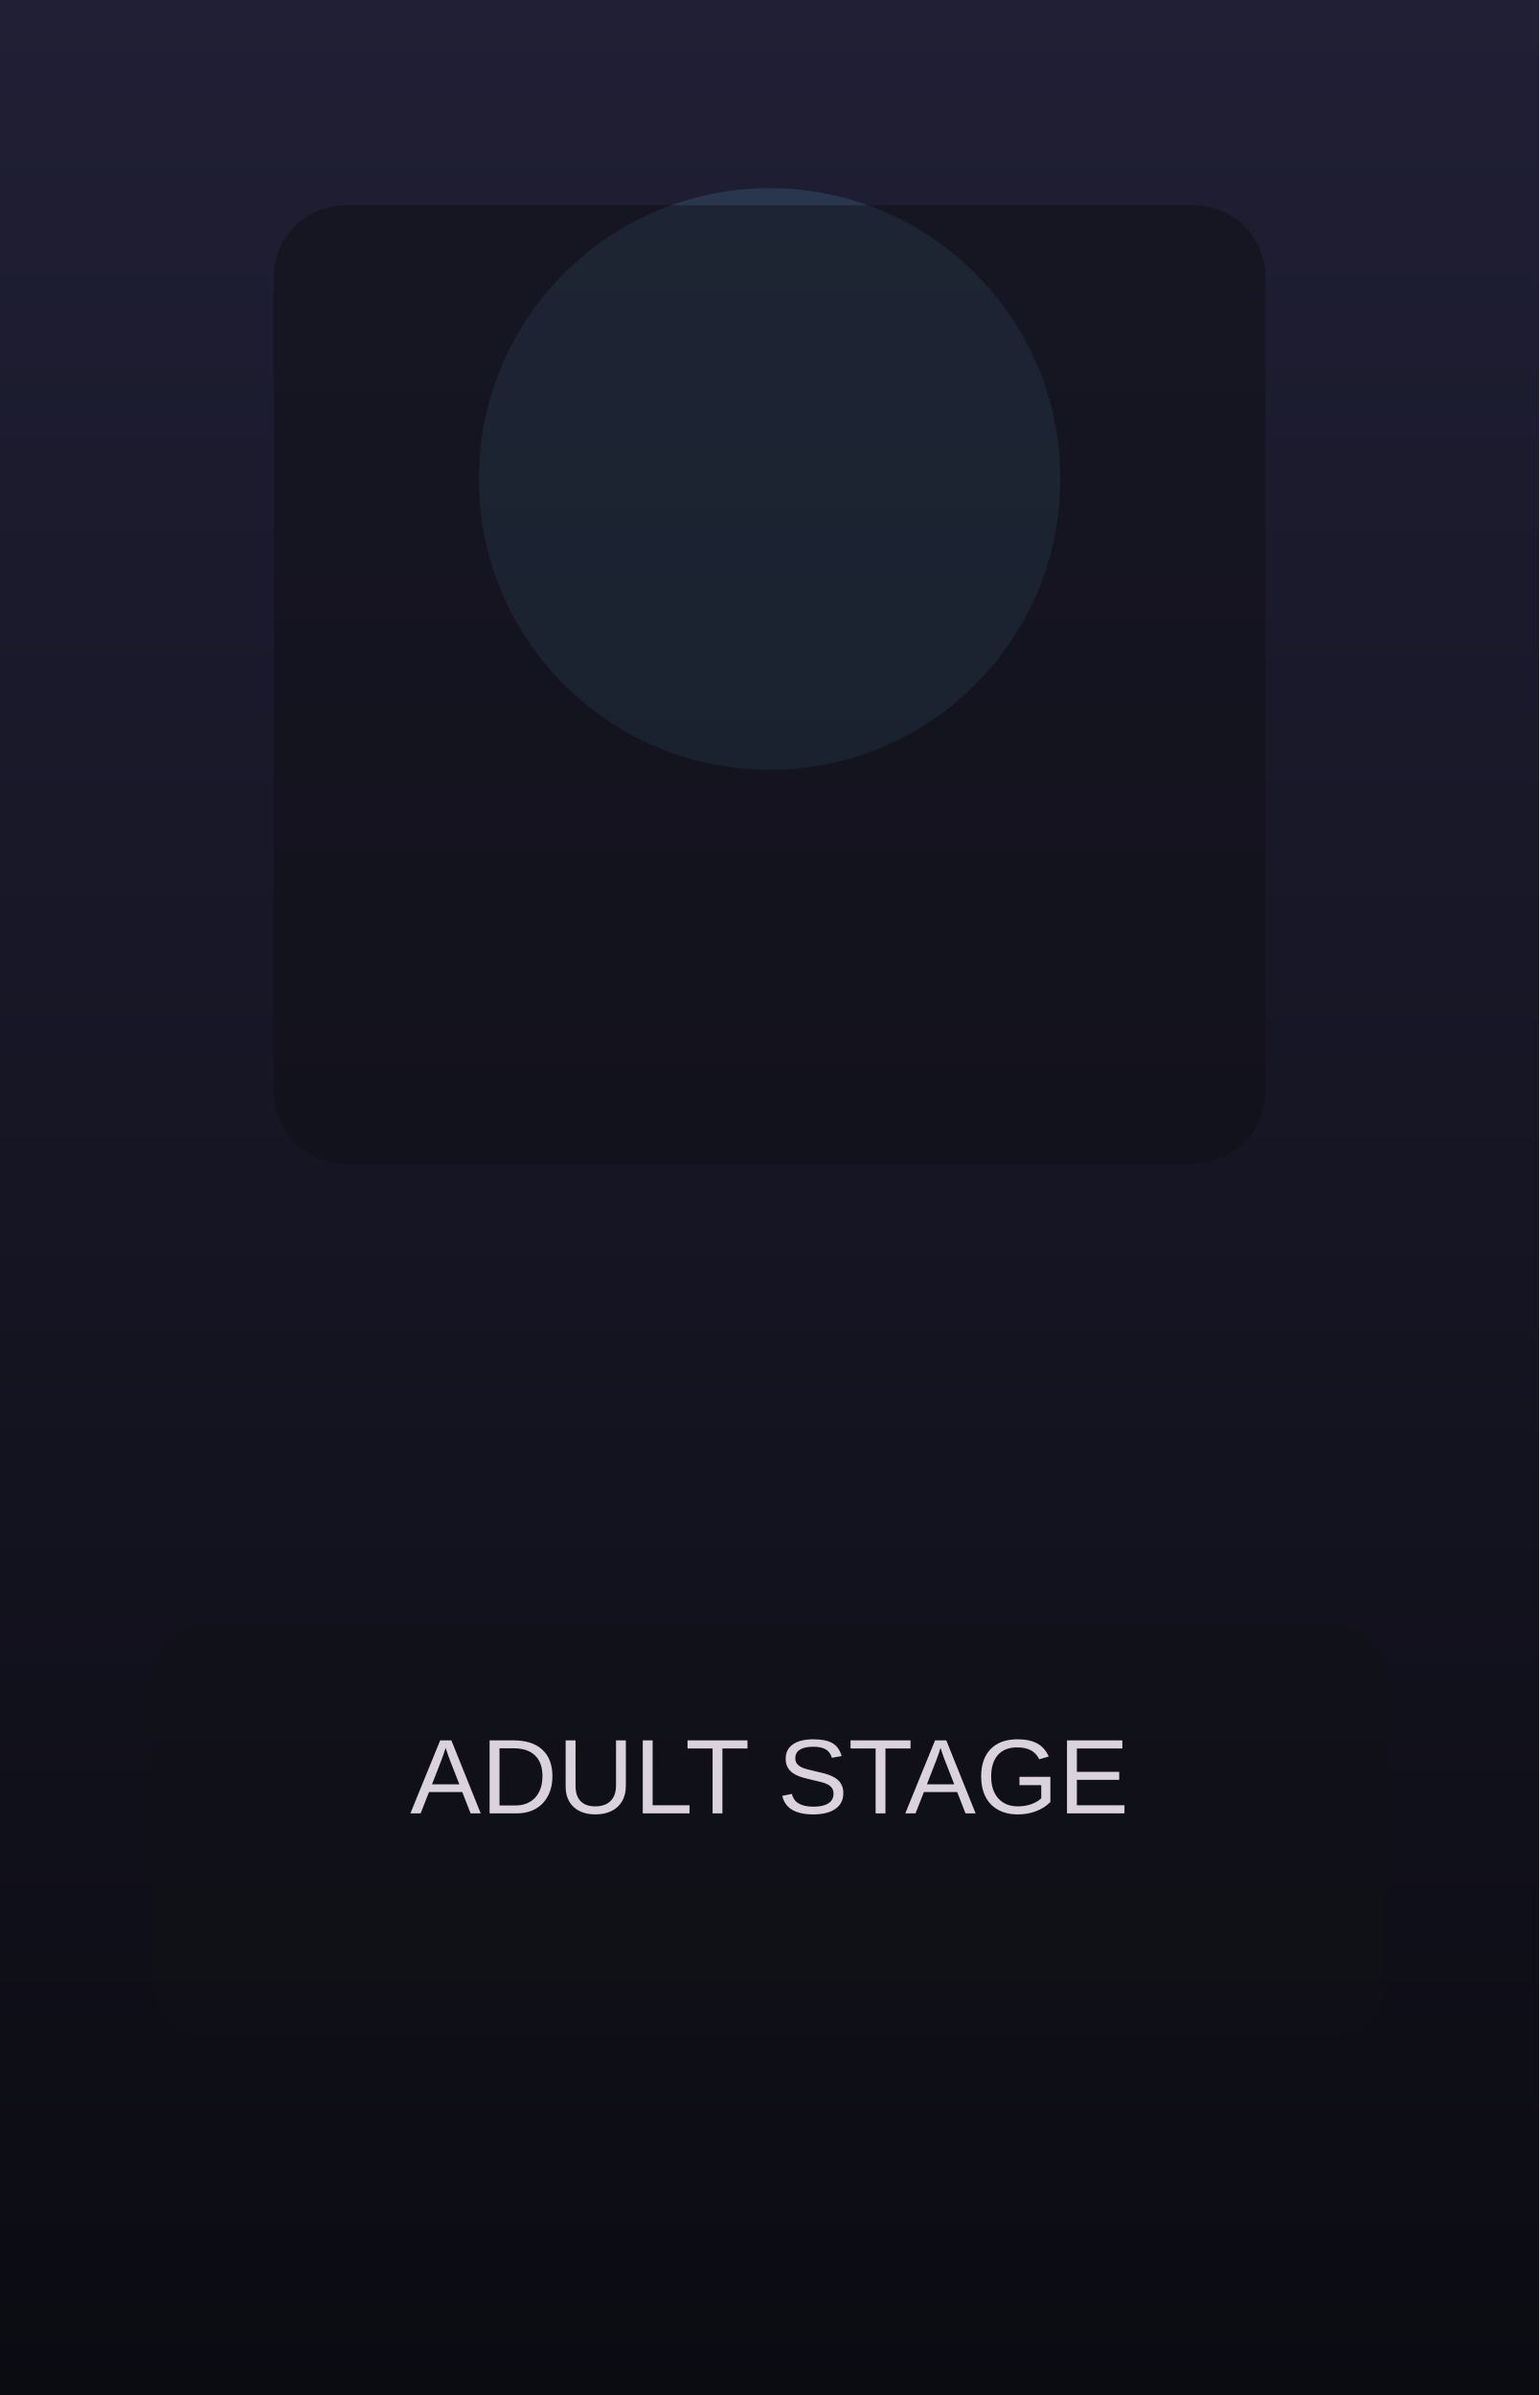
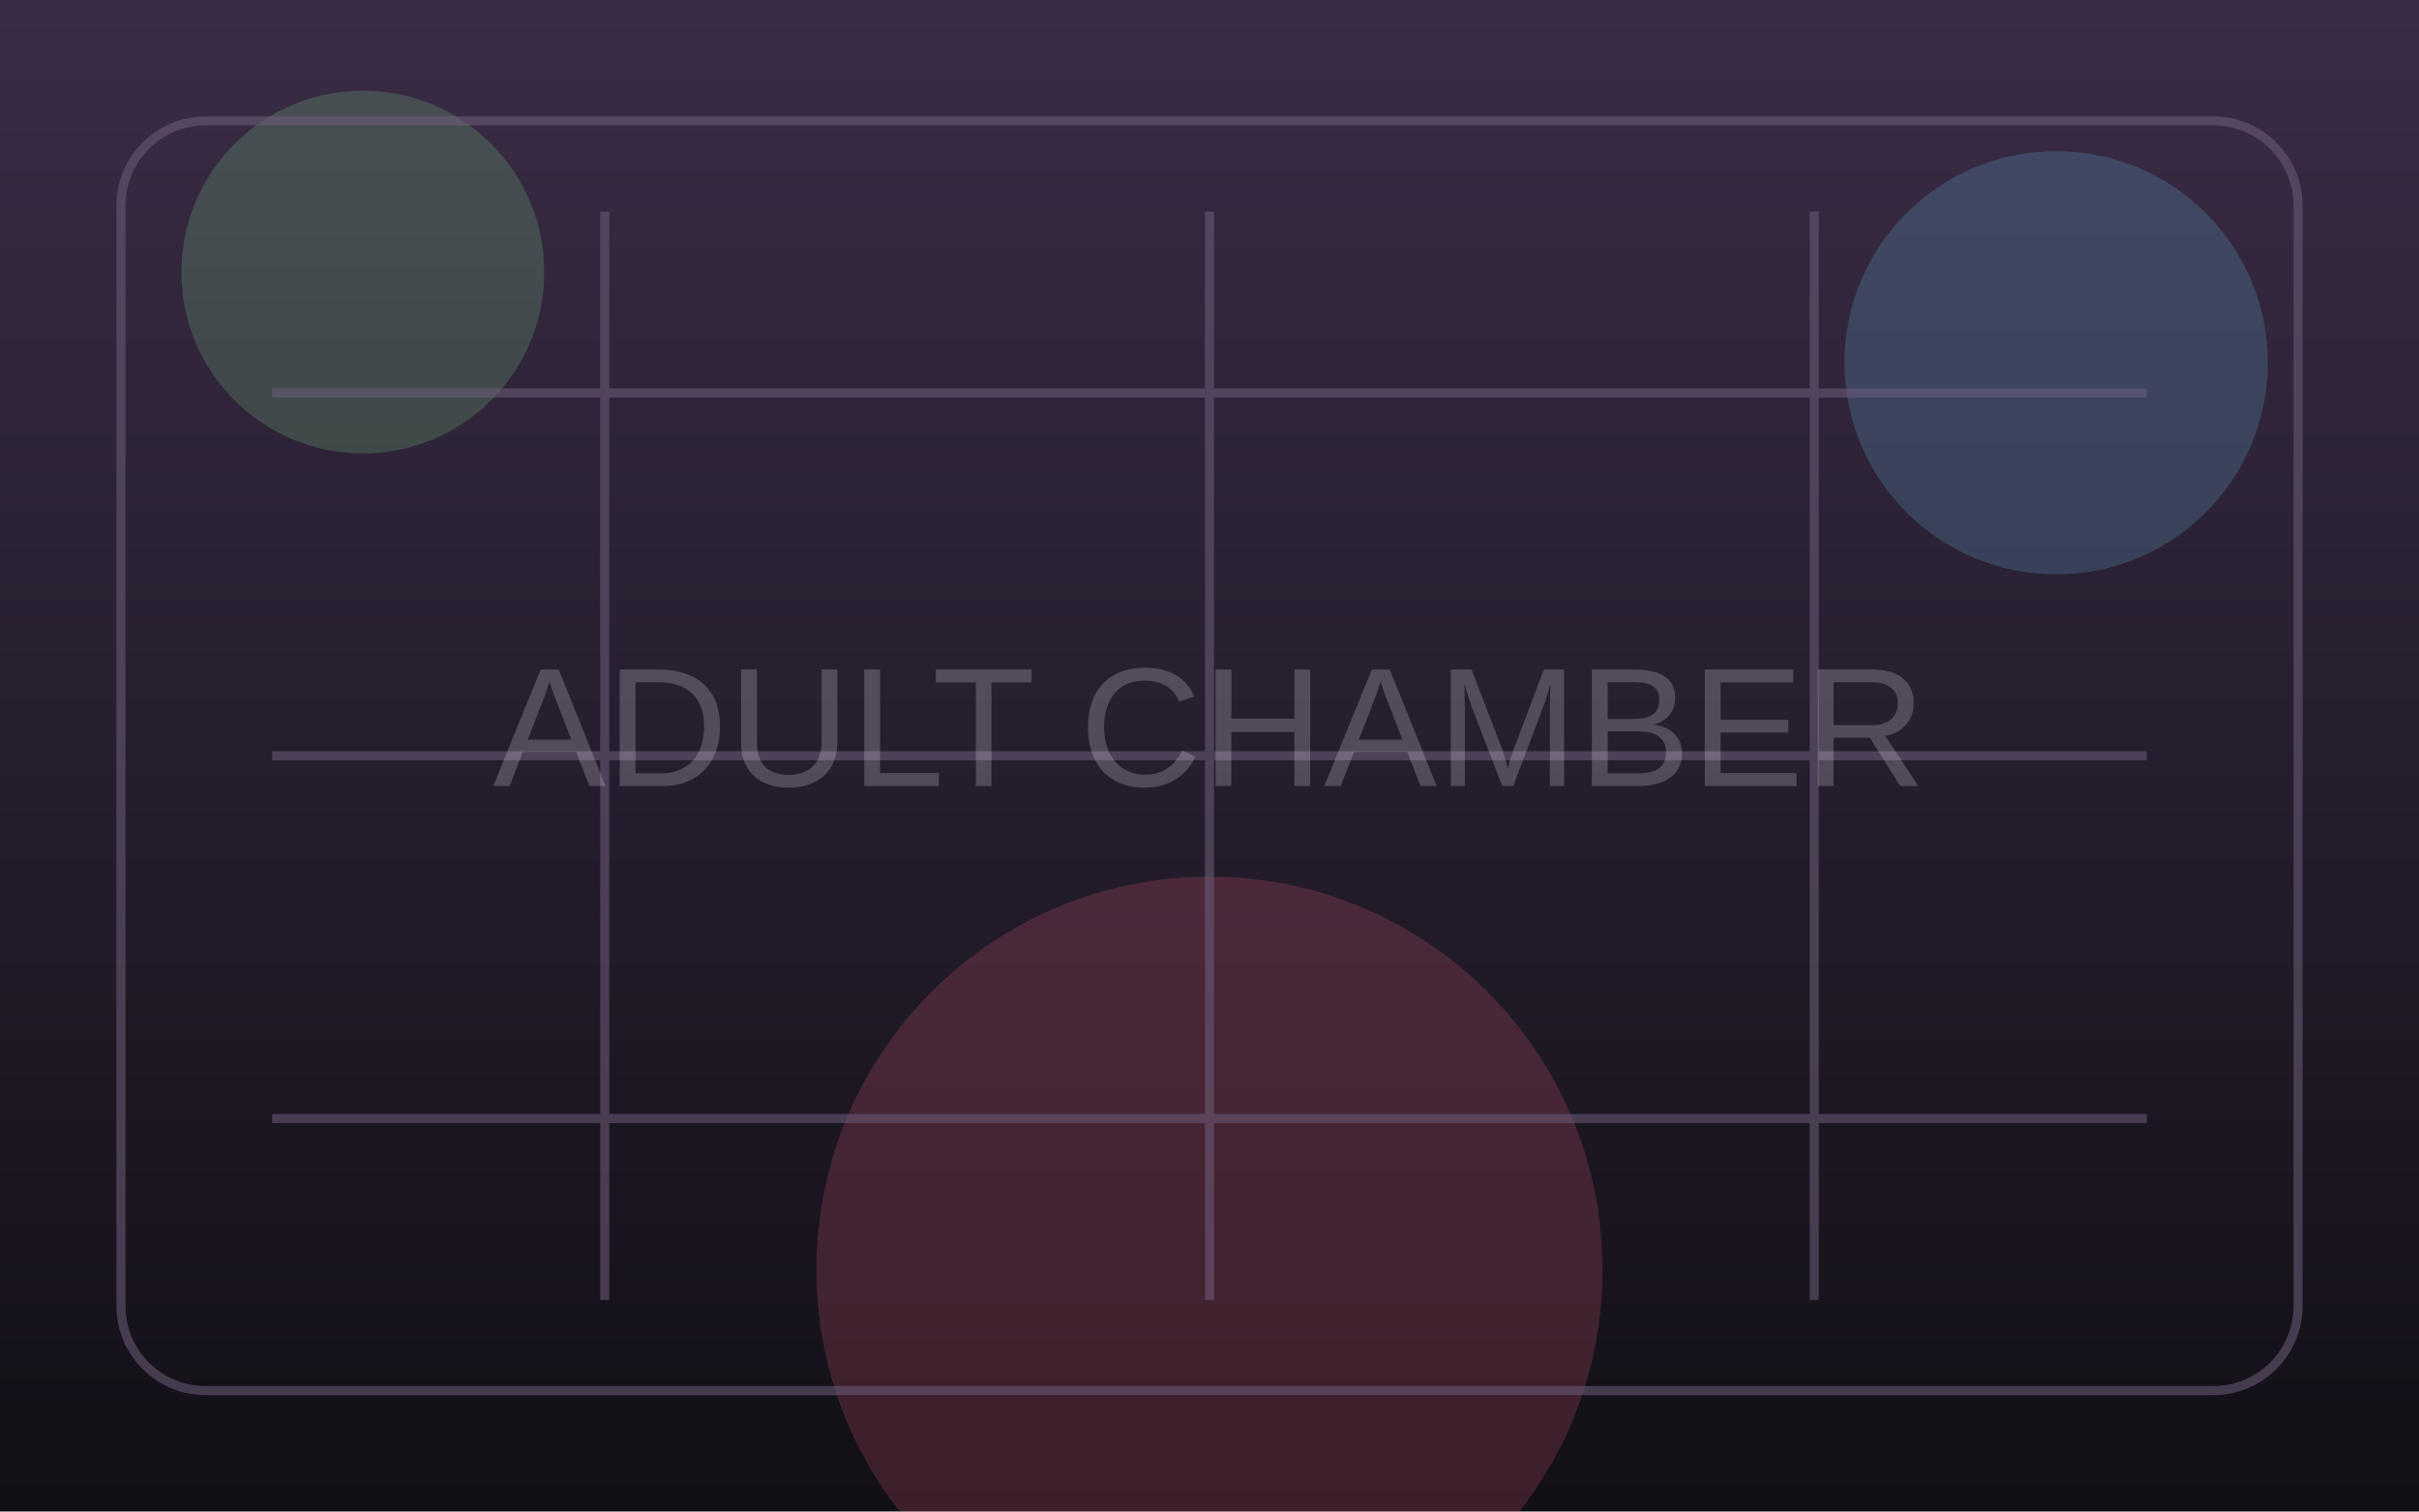
- <svg xmlns="http://www.w3.org/2000/svg" viewBox="0 0 900 1400">
+ <svg xmlns="http://www.w3.org/2000/svg" viewBox="0 0 800 500">
  <defs>
-     <linearGradient id="g" x1="0" y1="0" x2="0" y2="1">
-       <stop offset="0%" stop-color="#201f35" />
-       <stop offset="100%" stop-color="#0b0b12" />
+     <linearGradient id="g" x1="0" x2="0" y1="0" y2="1">
+       <stop offset="0%" stop-color="#3a2c46" />
+       <stop offset="100%" stop-color="#120f16" />
    </linearGradient>
  </defs>
-   <rect width="900" height="1400" fill="url(#g)" />
-   <circle cx="450" cy="280" r="170" fill="#74d4ff" opacity="0.14" />
-   <rect x="90" y="950" width="720" height="240" rx="30" fill="#101015" opacity="0.55" />
-   <rect x="160" y="120" width="580" height="560" rx="42" fill="#0e0d12" opacity="0.45" />
-   <text x="450" y="1060" text-anchor="middle" font-family="Arial" font-size="62" fill="#f0e8f4" opacity="0.9">ADULT STAGE</text>
+   <rect width="800" height="500" fill="url(#g)" />
+   <g opacity="0.18">
+     <circle cx="120" cy="90" r="60" fill="#8af594" />
+     <circle cx="680" cy="120" r="70" fill="#74d4ff" />
+     <circle cx="400" cy="420" r="130" fill="#ff6c8d" />
+   </g>
+   <g fill="none" stroke="#6e5c7a" stroke-width="3" opacity="0.55">
+     <rect x="40" y="40" width="720" height="420" rx="28" />
+     <path d="M90 130h620M90 250h620M90 370h620" />
+     <path d="M200 70v360M400 70v360M600 70v360" />
+   </g>
+   <text x="50%" y="52%" text-anchor="middle" fill="#f0e8f4" opacity="0.22" font-family="Arial" font-size="56">ADULT CHAMBER</text>
</svg>
